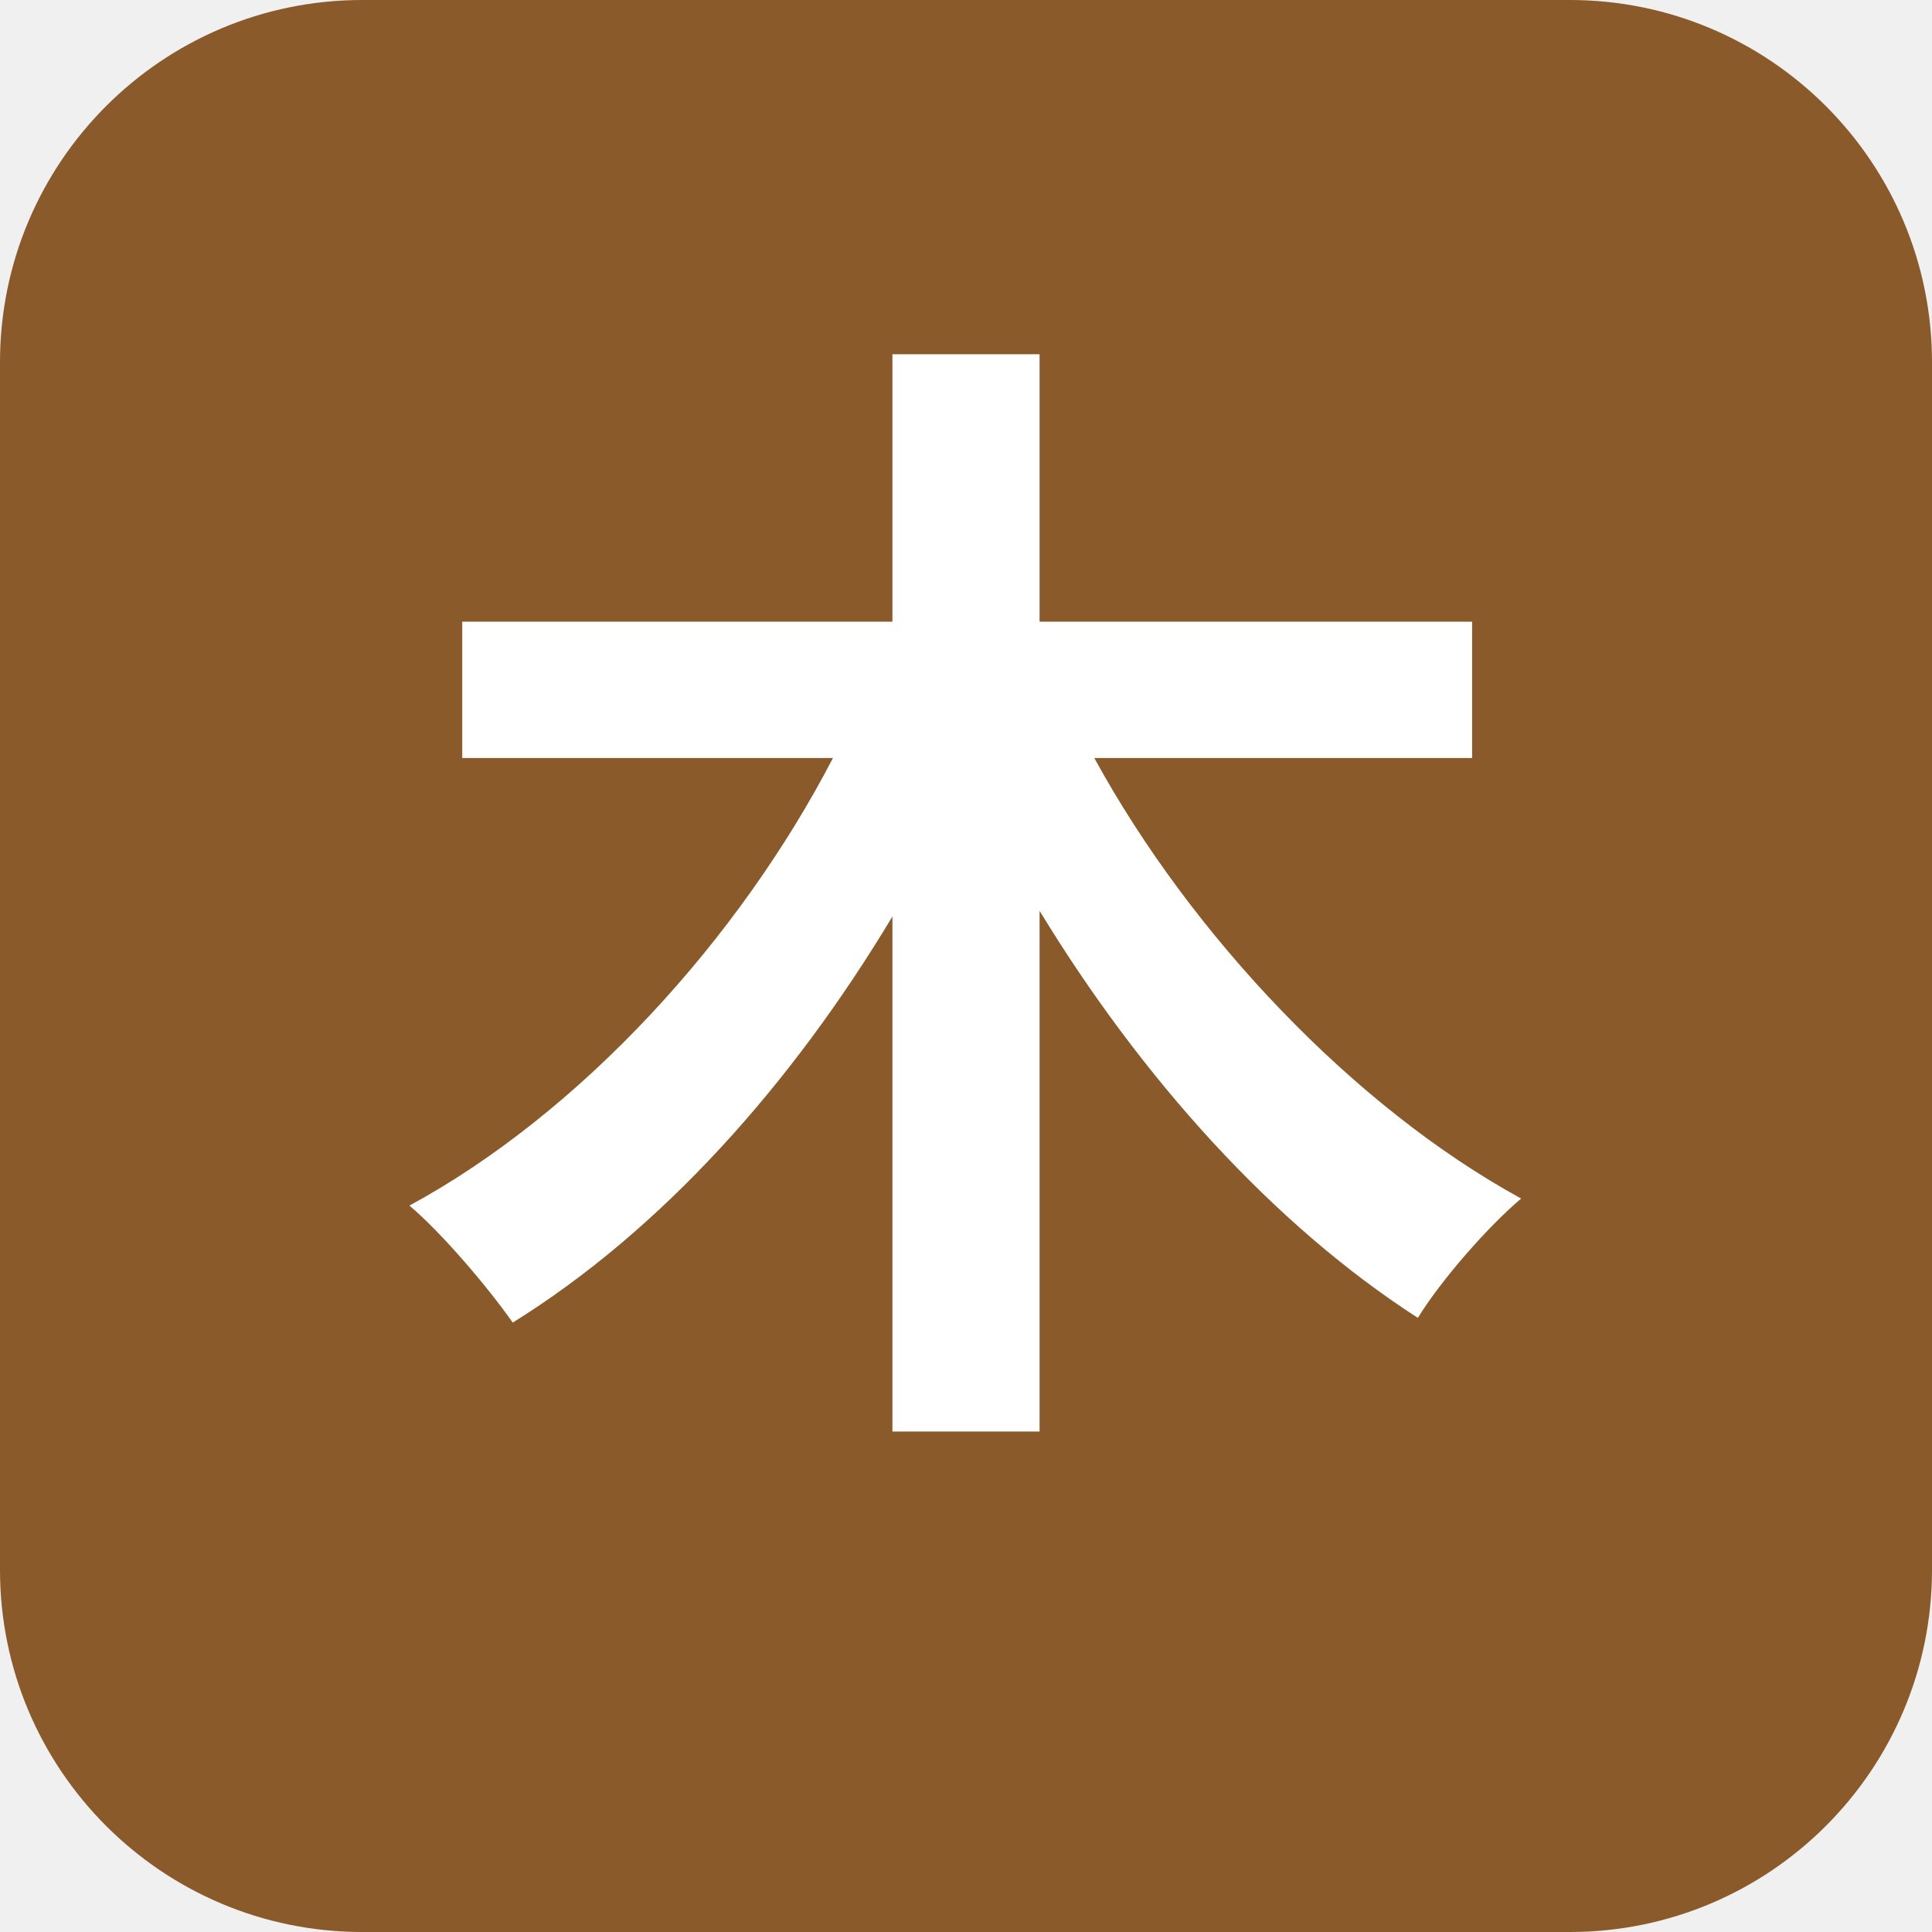
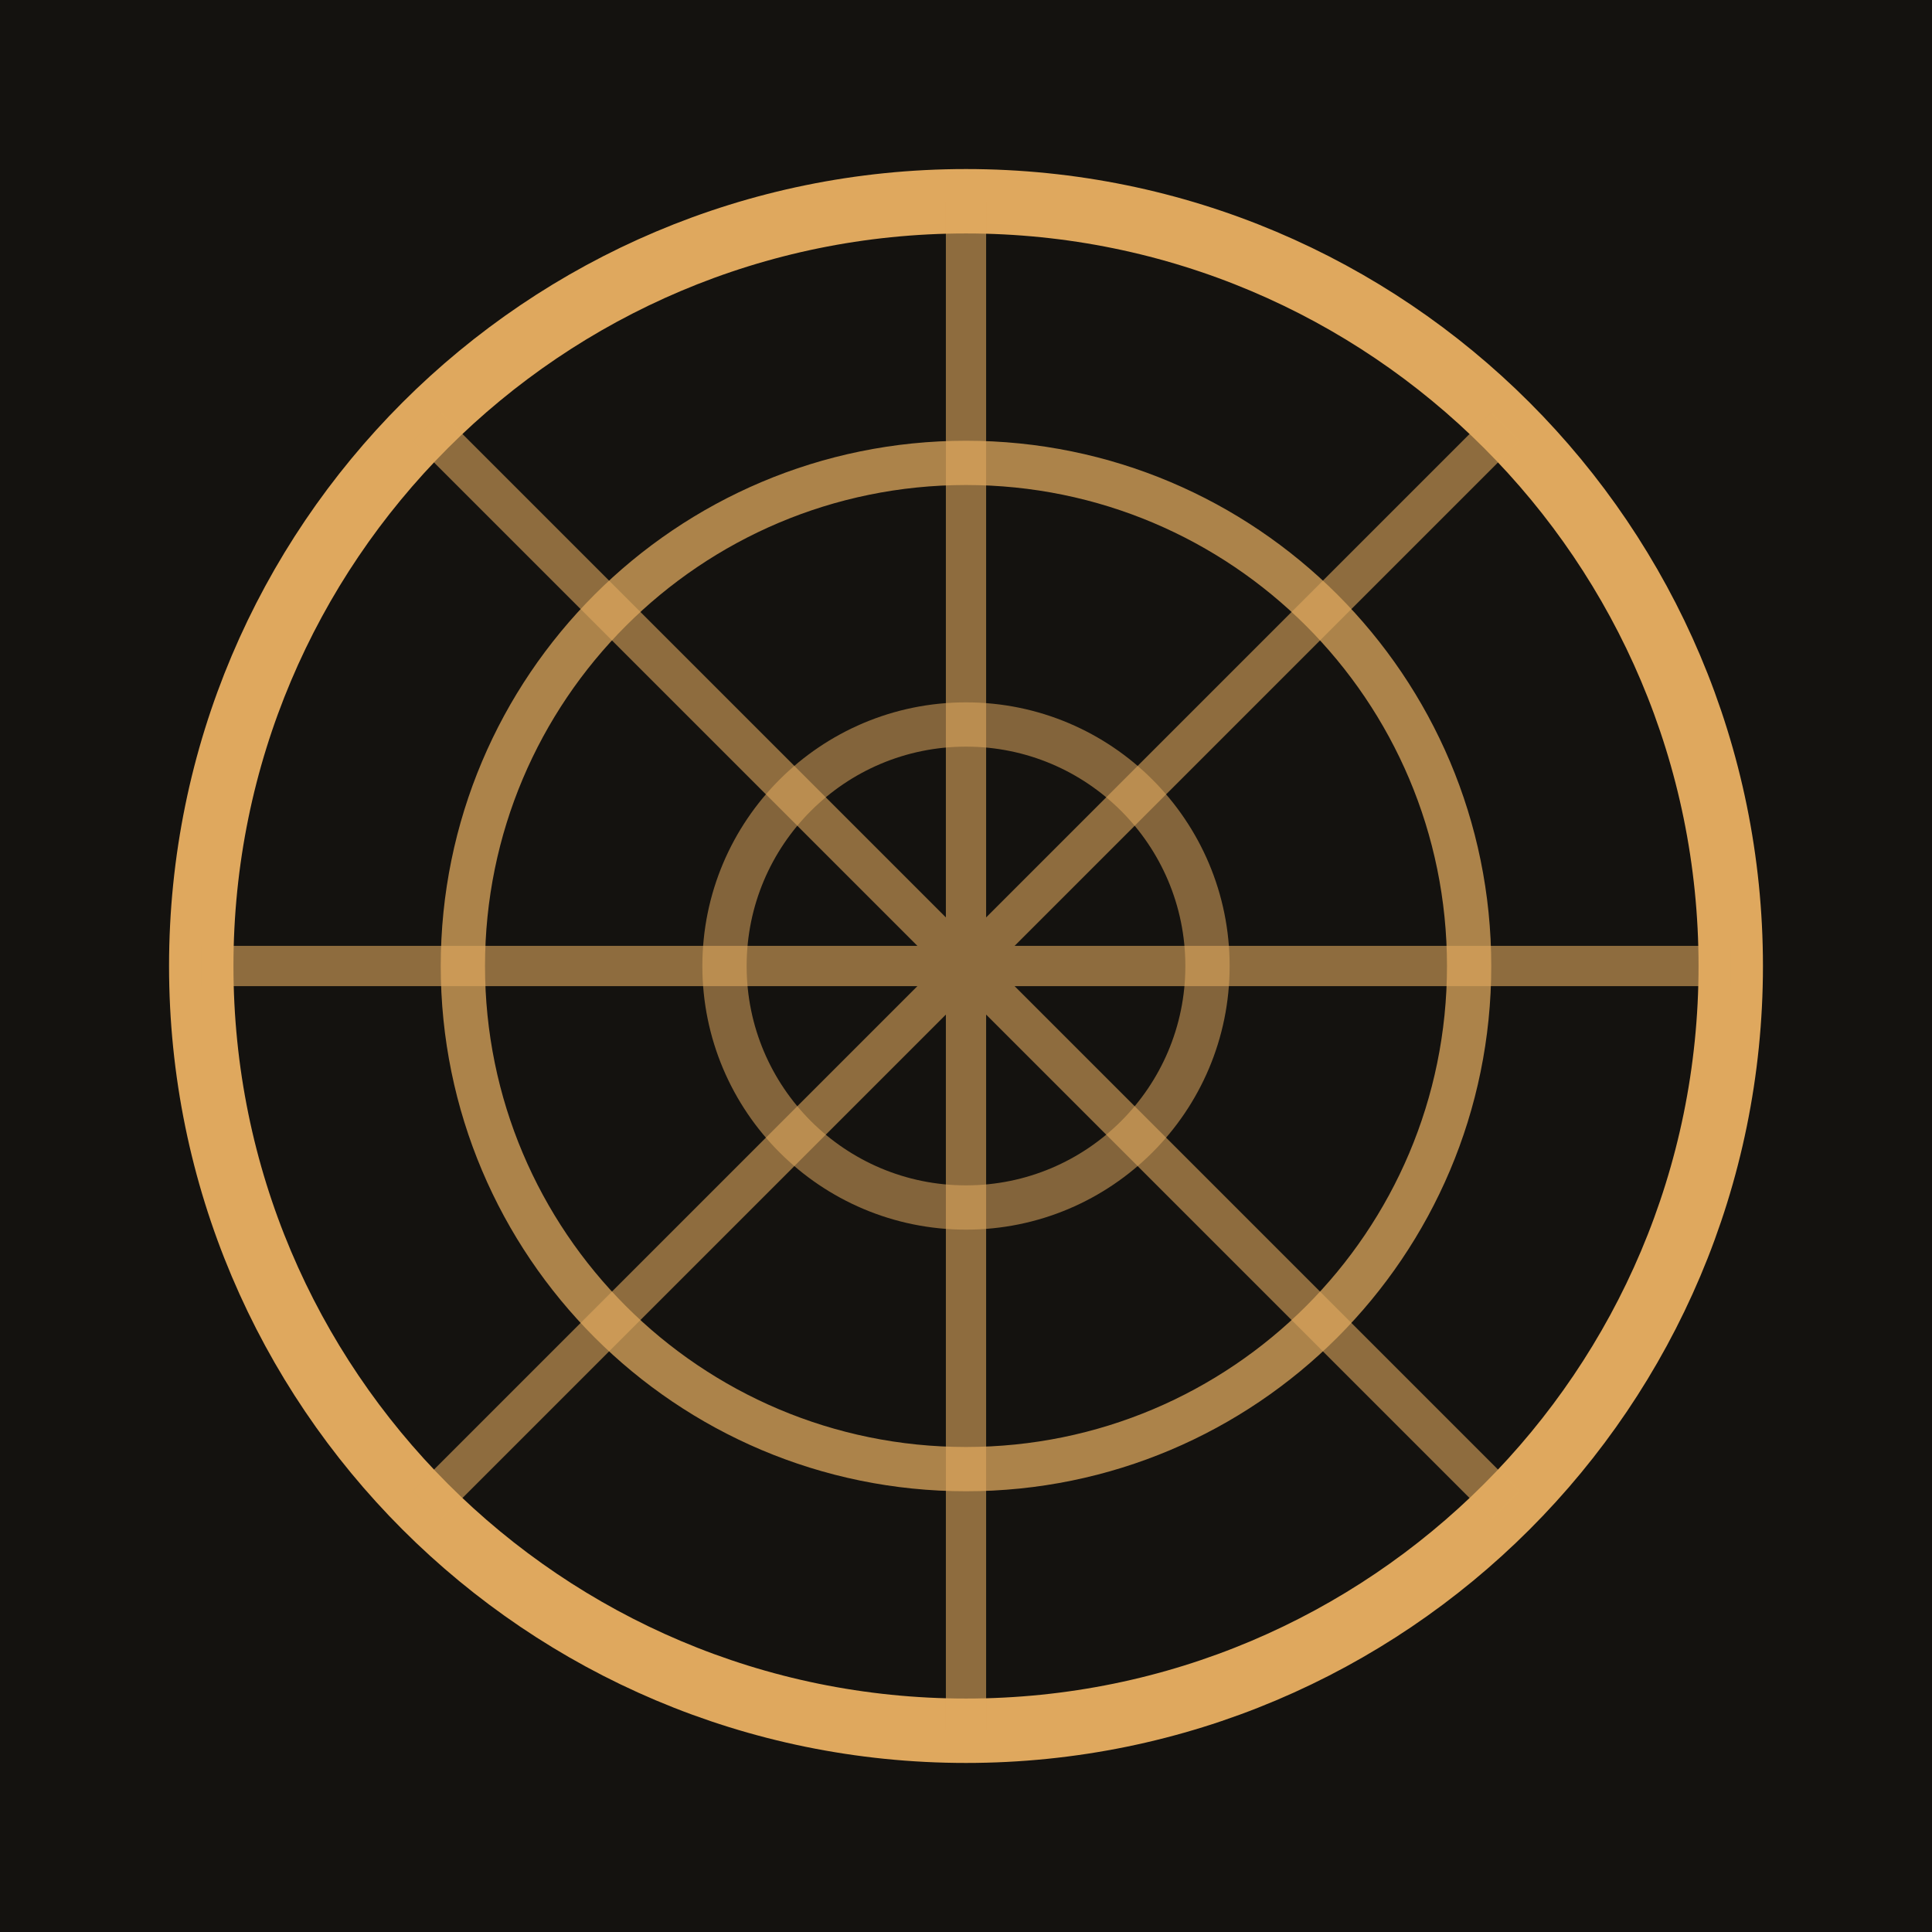
- <svg xmlns="http://www.w3.org/2000/svg" viewBox="0 0 64 64">
-   <rect width="64" height="64" rx="12" fill="#8a5a2b" />
-   <text x="32" y="44" font-family="'Shippori Mincho', serif" font-size="38" font-weight="700" fill="#ffffff" text-anchor="middle">木</text>
+ <svg xmlns="http://www.w3.org/2000/svg" viewBox="0 0 48 48">
+   <rect width="48" height="48" fill="#14120f" />
+   <g fill="none" stroke="#dfa85e">
+     <circle cx="24" cy="24" r="19" stroke-width="1.6" />
+     <circle cx="24" cy="24" r="12.5" stroke-width="1.1" opacity=".75" />
+     <circle cx="24" cy="24" r="6" stroke-width="1.1" opacity=".55" />
+     <path d="M24 5v38M5 24h38M10.6 10.6l26.8 26.8M37.4 10.6L10.6 37.4" stroke-width="1" opacity=".6" />
+   </g>
</svg>
